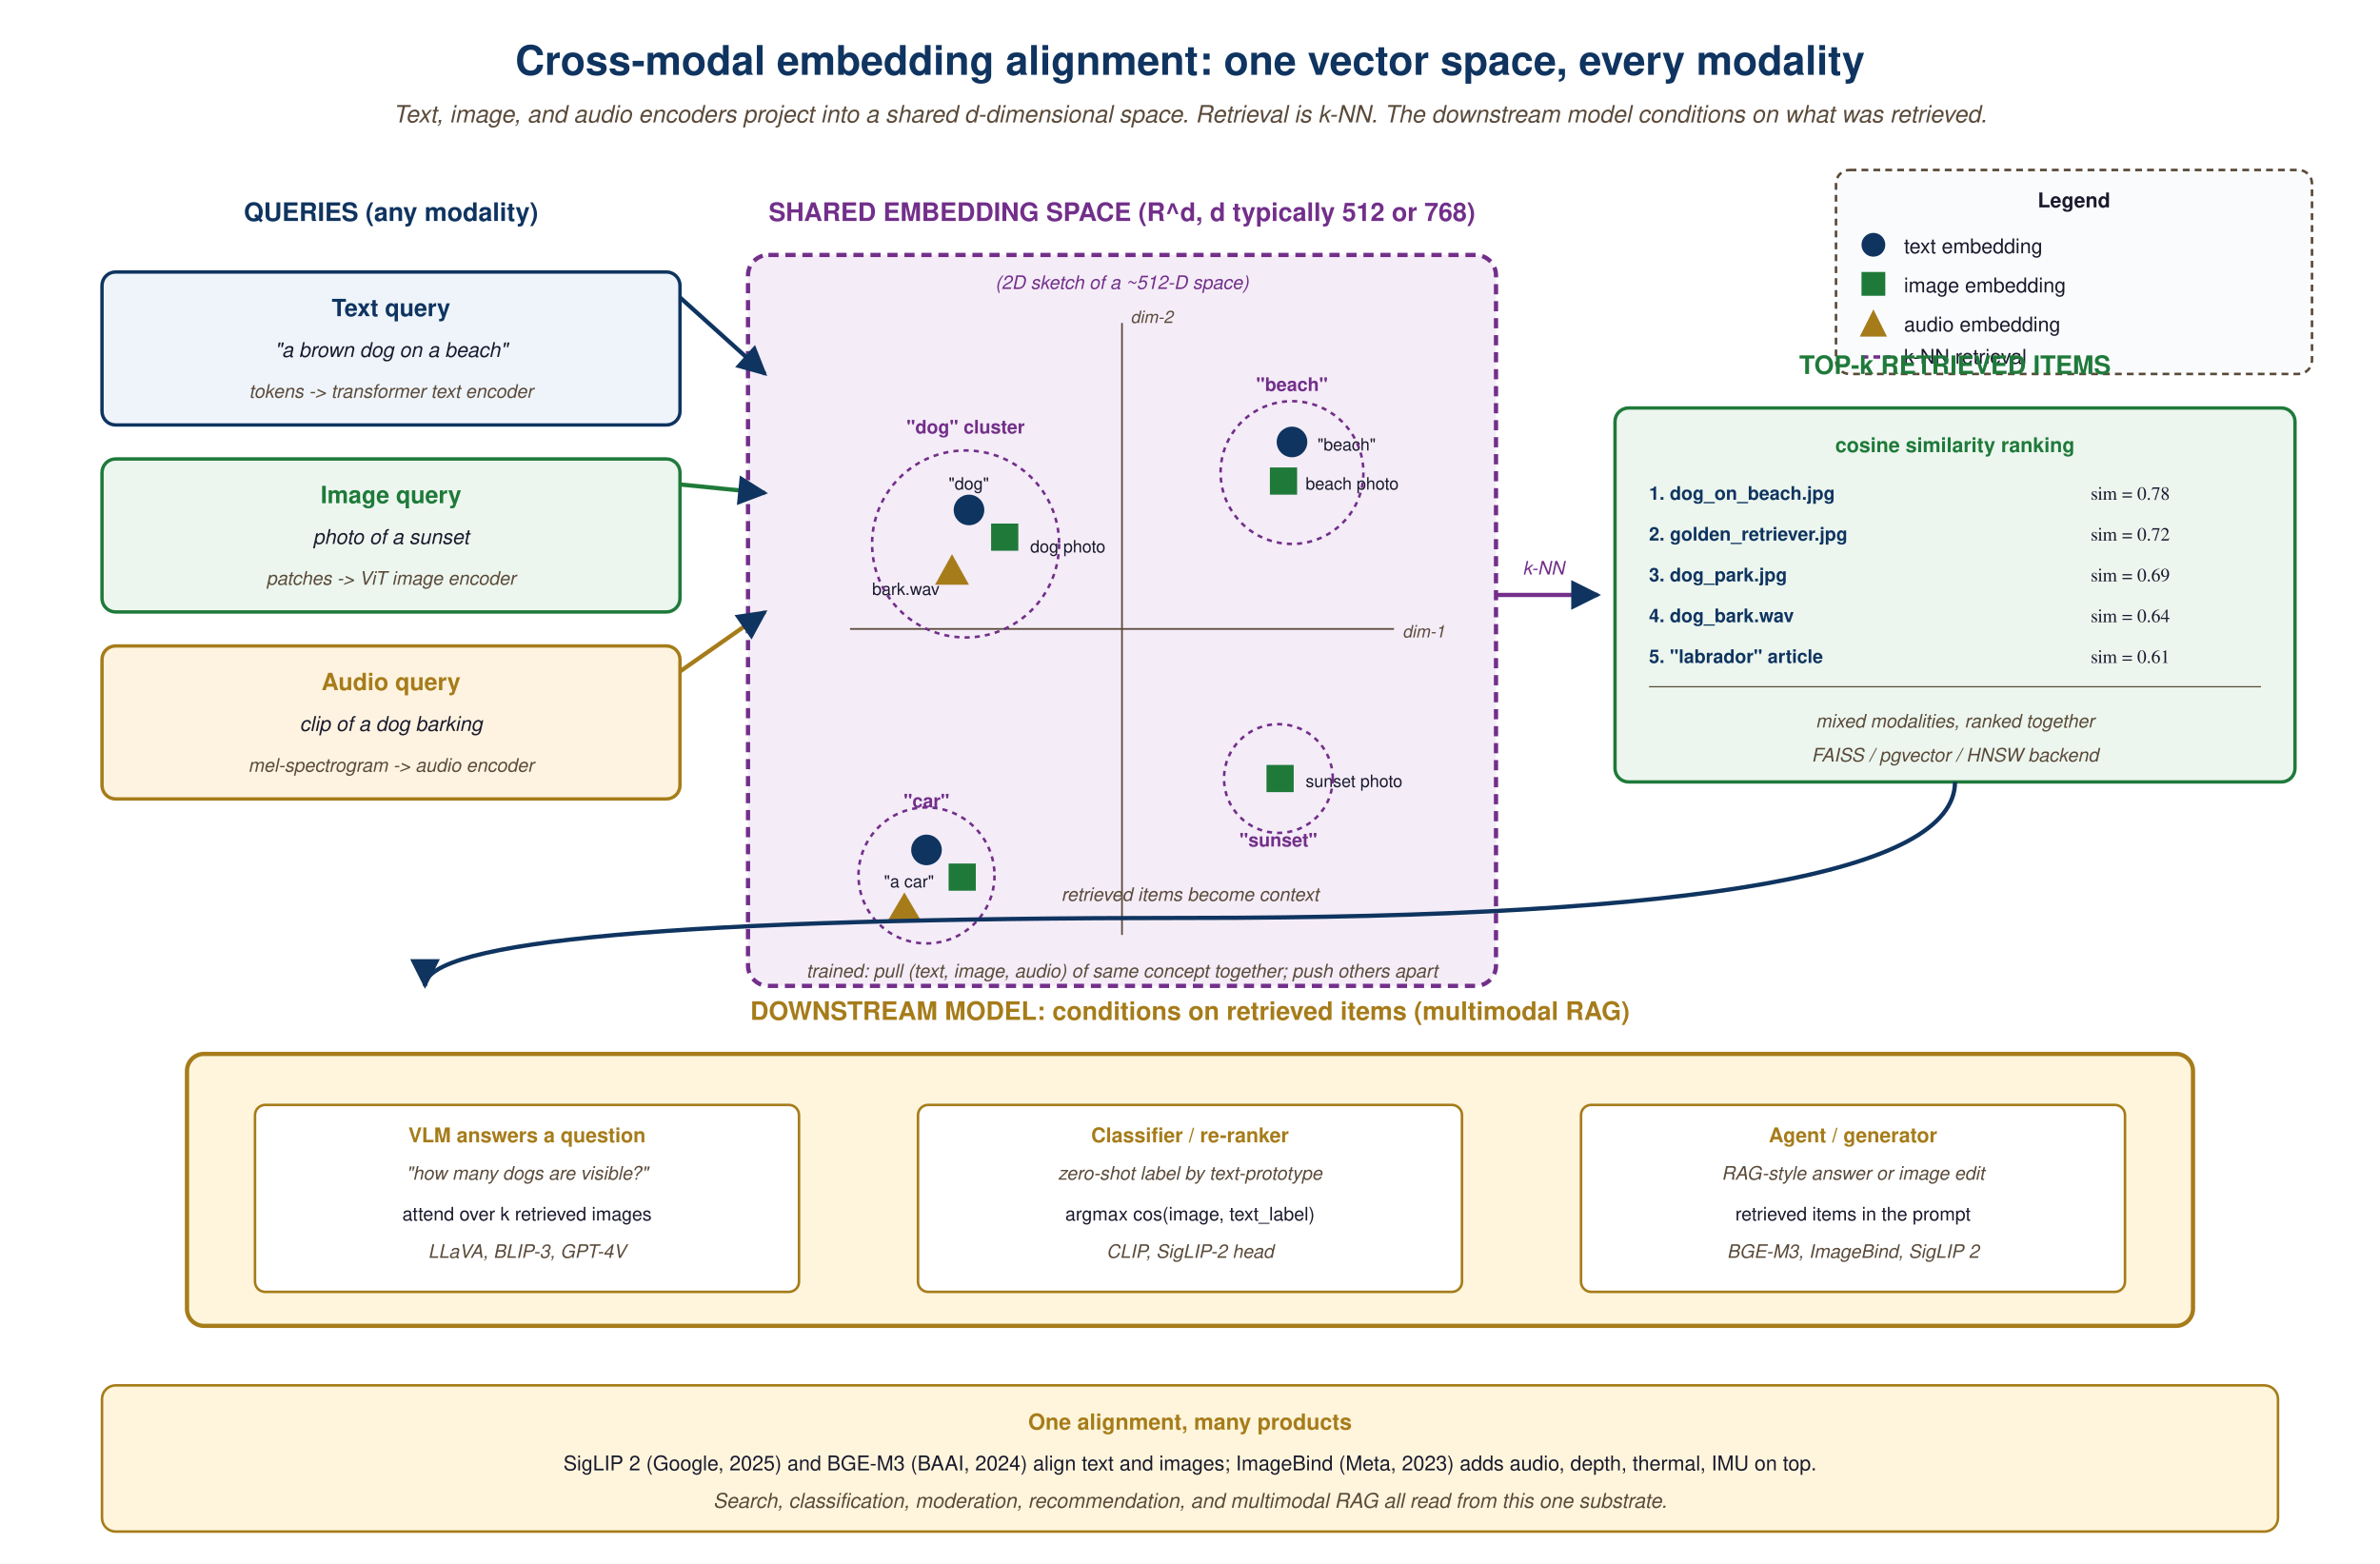
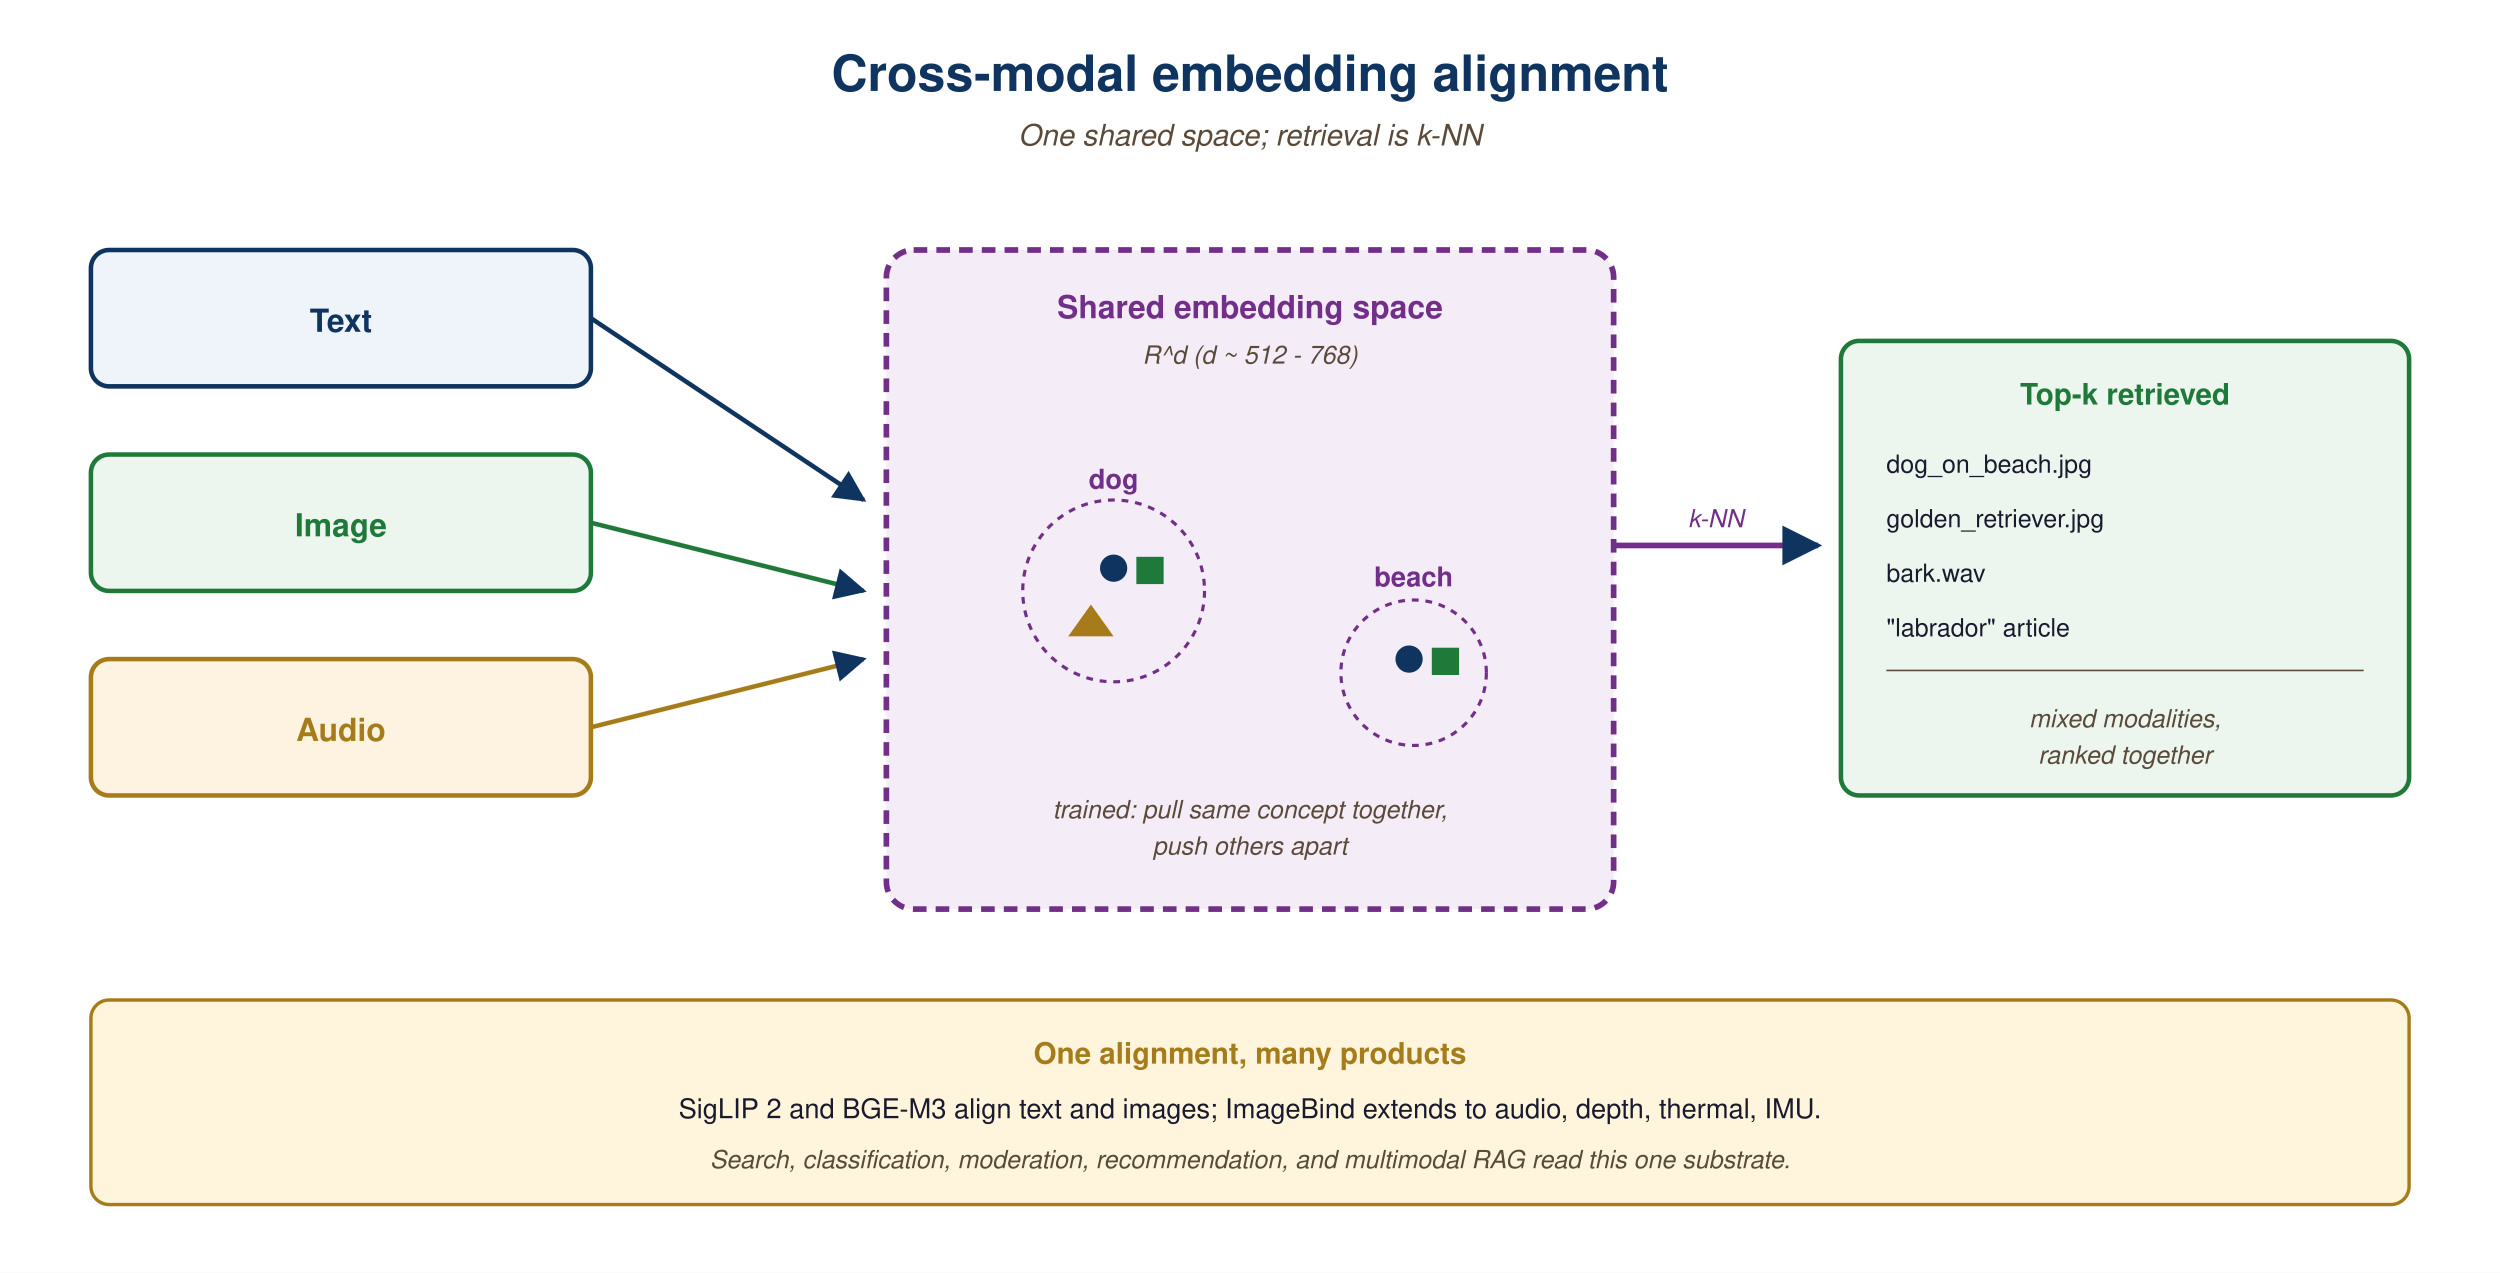
- <svg xmlns="http://www.w3.org/2000/svg" viewBox="0 0 1400 920" font-family="Helvetica, Arial, sans-serif">
-   <rect width="1400" height="920" fill="#ffffff" />
-   <text x="700" y="44" font-size="24" font-weight="700" text-anchor="middle" fill="#0f3460">Cross-modal embedding alignment: one vector space, every modality</text>
-   <text x="700" y="72" font-size="14" font-style="italic" text-anchor="middle" fill="#5a4a3a">Text, image, and audio encoders project into a shared d-dimensional space. Retrieval is k-NN. The downstream model conditions on what was retrieved.</text>
+ <svg xmlns="http://www.w3.org/2000/svg" viewBox="0 0 1100 560" font-family="Helvetica, Arial, sans-serif">
+   <rect width="1100" height="560" fill="#ffffff" />
+   <text x="550" y="40" font-size="22" font-weight="700" text-anchor="middle" fill="#0f3460">Cross-modal embedding alignment</text>
+   <text x="550" y="64" font-size="13" font-style="italic" text-anchor="middle" fill="#5a4a3a">One shared space; retrieval is k-NN</text>
  <defs>
    <marker id="arr7" viewBox="0 0 10 10" refX="9" refY="5" markerWidth="7" markerHeight="7" orient="auto-start-reverse">
      <path d="M 0 0 L 10 5 L 0 10 z" fill="#0f3460" />
    </marker>
-     <marker id="arr7dim" viewBox="0 0 10 10" refX="9" refY="5" markerWidth="6" markerHeight="6" orient="auto-start-reverse">
-       <path d="M 0 0 L 10 5 L 0 10 z" fill="#5a4a3a" />
-     </marker>
  </defs>
-   <g transform="translate(1080, 100)">
-     <rect x="0" y="0" width="280" height="120" rx="8" fill="#fafbfc" stroke="#5a4a3a" stroke-width="1.5" stroke-dasharray="4,3" />
-     <text x="140" y="22" font-size="12" font-weight="700" text-anchor="middle" fill="#1a1a2e">Legend</text>
-     <circle cx="22" cy="44" r="7" fill="#0f3460" />
-     <text x="40" y="49" font-size="12" fill="#1a1a2e">text embedding</text>
-     <rect x="15" y="60" width="14" height="14" fill="#1f7a3a" />
-     <text x="40" y="72" font-size="12" fill="#1a1a2e">image embedding</text>
-     <polygon points="22,82 30,98 14,98" fill="#a67c1a" />
-     <text x="40" y="95" font-size="12" fill="#1a1a2e">audio embedding</text>
-     <line x1="15" y1="110" x2="32" y2="110" stroke="#722f8a" stroke-width="2" stroke-dasharray="4,3" />
-     <text x="40" y="114" font-size="12" fill="#1a1a2e">k-NN retrieval</text>
+   <g transform="translate(40, 110)">
+     <rect x="0" y="0" width="220" height="60" rx="8" fill="#eef4fa" stroke="#0f3460" stroke-width="2" />
+     <text x="110" y="36" font-size="14" font-weight="700" text-anchor="middle" fill="#0f3460">Text</text>
  </g>
-   <g transform="translate(60, 130)">
-     <text x="170" y="0" font-size="15" font-weight="700" text-anchor="middle" fill="#0f3460">QUERIES (any modality)</text>
-     <g transform="translate(0, 30)">
-       <rect x="0" y="0" width="340" height="90" rx="8" fill="#eef4fa" stroke="#0f3460" stroke-width="2" />
-       <text x="170" y="26" font-size="14" font-weight="700" text-anchor="middle" fill="#0f3460">Text query</text>
-       <text x="170" y="50" font-size="12" text-anchor="middle" fill="#1a1a2e" font-style="italic">"a brown dog on a beach"</text>
-       <text x="170" y="74" font-size="11" font-style="italic" text-anchor="middle" fill="#5a4a3a">tokens -&gt; transformer text encoder</text>
-     </g>
-     <g transform="translate(0, 140)">
-       <rect x="0" y="0" width="340" height="90" rx="8" fill="#ecf6ee" stroke="#1f7a3a" stroke-width="2" />
-       <text x="170" y="26" font-size="14" font-weight="700" text-anchor="middle" fill="#1f7a3a">Image query</text>
-       <text x="170" y="50" font-size="12" text-anchor="middle" fill="#1a1a2e" font-style="italic">photo of a sunset</text>
-       <text x="170" y="74" font-size="11" font-style="italic" text-anchor="middle" fill="#5a4a3a">patches -&gt; ViT image encoder</text>
-     </g>
-     <g transform="translate(0, 250)">
-       <rect x="0" y="0" width="340" height="90" rx="8" fill="#fef3e0" stroke="#a67c1a" stroke-width="2" />
-       <text x="170" y="26" font-size="14" font-weight="700" text-anchor="middle" fill="#a67c1a">Audio query</text>
-       <text x="170" y="50" font-size="12" text-anchor="middle" fill="#1a1a2e" font-style="italic">clip of a dog barking</text>
-       <text x="170" y="74" font-size="11" font-style="italic" text-anchor="middle" fill="#5a4a3a">mel-spectrogram -&gt; audio encoder</text>
-     </g>
+   <g transform="translate(40, 200)">
+     <rect x="0" y="0" width="220" height="60" rx="8" fill="#ecf6ee" stroke="#1f7a3a" stroke-width="2" />
+     <text x="110" y="36" font-size="14" font-weight="700" text-anchor="middle" fill="#1f7a3a">Image</text>
  </g>
-   <g transform="translate(440, 130)">
-     <text x="220" y="0" font-size="15" font-weight="700" text-anchor="middle" fill="#722f8a">SHARED EMBEDDING SPACE (R^d, d typically 512 or 768)</text>
-     <rect x="0" y="20" width="440" height="430" rx="12" fill="#f4ecf7" stroke="#722f8a" stroke-width="2.5" stroke-dasharray="6,4" />
-     <line x1="60" y1="240" x2="380" y2="240" stroke="#5a4a3a" stroke-width="1" />
-     <line x1="220" y1="60" x2="220" y2="420" stroke="#5a4a3a" stroke-width="1" />
-     <text x="385" y="245" font-size="10" font-style="italic" fill="#5a4a3a">dim-1</text>
-     <text x="225" y="60" font-size="10" font-style="italic" fill="#5a4a3a">dim-2</text>
-     <text x="220" y="40" font-size="11" font-style="italic" text-anchor="middle" fill="#722f8a">(2D sketch of a ~512-D space)</text>
-     <circle cx="130" cy="170" r="9" fill="#0f3460" />
-     <text x="118" y="158" font-size="10" fill="#1a1a2e">"dog"</text>
-     <rect x="143" y="178" width="16" height="16" fill="#1f7a3a" />
-     <text x="166" y="195" font-size="10" fill="#1a1a2e">dog photo</text>
-     <polygon points="120,196 130,214 110,214" fill="#a67c1a" />
-     <text x="73" y="220" font-size="10" fill="#1a1a2e">bark.wav</text>
-     <circle cx="128" cy="190" r="55" fill="none" stroke="#722f8a" stroke-width="1.5" stroke-dasharray="3,3" />
-     <text x="128" y="125" font-size="11" font-weight="700" text-anchor="middle" fill="#722f8a">"dog" cluster</text>
-     <circle cx="320" cy="130" r="9" fill="#0f3460" />
-     <text x="335" y="135" font-size="10" fill="#1a1a2e">"beach"</text>
-     <rect x="307" y="145" width="16" height="16" fill="#1f7a3a" />
-     <text x="328" y="158" font-size="10" fill="#1a1a2e">beach photo</text>
-     <circle cx="320" cy="148" r="42" fill="none" stroke="#722f8a" stroke-width="1.5" stroke-dasharray="3,3" />
-     <text x="320" y="100" font-size="11" font-weight="700" text-anchor="middle" fill="#722f8a">"beach"</text>
-     <rect x="305" y="320" width="16" height="16" fill="#1f7a3a" />
-     <text x="328" y="333" font-size="10" fill="#1a1a2e">sunset photo</text>
-     <circle cx="312" cy="328" r="32" fill="none" stroke="#722f8a" stroke-width="1.5" stroke-dasharray="3,3" />
-     <text x="312" y="368" font-size="11" font-weight="700" text-anchor="middle" fill="#722f8a">"sunset"</text>
-     <circle cx="105" cy="370" r="9" fill="#0f3460" />
-     <text x="80" y="392" font-size="10" fill="#1a1a2e">"a car"</text>
-     <rect x="118" y="378" width="16" height="16" fill="#1f7a3a" />
-     <polygon points="92,395 102,412 82,412" fill="#a67c1a" />
-     <circle cx="105" cy="385" r="40" fill="none" stroke="#722f8a" stroke-width="1.5" stroke-dasharray="3,3" />
-     <text x="105" y="345" font-size="11" font-weight="700" text-anchor="middle" fill="#722f8a">"car"</text>
-     <text x="220" y="445" font-size="11" font-style="italic" text-anchor="middle" fill="#5a4a3a">trained: pull (text, image, audio) of same concept together; push others apart</text>
+   <g transform="translate(40, 290)">
+     <rect x="0" y="0" width="220" height="60" rx="8" fill="#fef3e0" stroke="#a67c1a" stroke-width="2" />
+     <text x="110" y="36" font-size="14" font-weight="700" text-anchor="middle" fill="#a67c1a">Audio</text>
  </g>
-   <line x1="400" y1="175" x2="450" y2="220" stroke="#0f3460" stroke-width="2.5" marker-end="url(#arr7)" />
-   <line x1="400" y1="285" x2="450" y2="290" stroke="#1f7a3a" stroke-width="2.5" marker-end="url(#arr7)" />
-   <line x1="400" y1="395" x2="450" y2="360" stroke="#a67c1a" stroke-width="2.5" marker-end="url(#arr7)" />
-   <line x1="880" y1="350" x2="940" y2="350" stroke="#722f8a" stroke-width="2.5" marker-end="url(#arr7)" />
-   <text x="908" y="338" font-size="11" font-style="italic" text-anchor="middle" fill="#722f8a">k-NN</text>
-   <g transform="translate(950, 220)">
-     <text x="200" y="0" font-size="15" font-weight="700" text-anchor="middle" fill="#1f7a3a">TOP-k RETRIEVED ITEMS</text>
-     <rect x="0" y="20" width="400" height="220" rx="8" fill="#ecf6ee" stroke="#1f7a3a" stroke-width="2" />
-     <text x="200" y="46" font-size="12" font-weight="700" text-anchor="middle" fill="#1f7a3a">cosine similarity ranking</text>
-     <text x="20" y="74" font-size="11" font-weight="700" fill="#0f3460">1. dog_on_beach.jpg</text>
-     <text x="280" y="74" font-size="11" font-family="Cambria, Cambria Math, serif" fill="#1a1a2e">sim = 0.78</text>
-     <text x="20" y="98" font-size="11" font-weight="700" fill="#0f3460">2. golden_retriever.jpg</text>
-     <text x="280" y="98" font-size="11" font-family="Cambria, Cambria Math, serif" fill="#1a1a2e">sim = 0.72</text>
-     <text x="20" y="122" font-size="11" font-weight="700" fill="#0f3460">3. dog_park.jpg</text>
-     <text x="280" y="122" font-size="11" font-family="Cambria, Cambria Math, serif" fill="#1a1a2e">sim = 0.69</text>
-     <text x="20" y="146" font-size="11" font-weight="700" fill="#0f3460">4. dog_bark.wav</text>
-     <text x="280" y="146" font-size="11" font-family="Cambria, Cambria Math, serif" fill="#1a1a2e">sim = 0.64</text>
-     <text x="20" y="170" font-size="11" font-weight="700" fill="#0f3460">5. "labrador" article</text>
-     <text x="280" y="170" font-size="11" font-family="Cambria, Cambria Math, serif" fill="#1a1a2e">sim = 0.61</text>
-     <line x1="20" y1="184" x2="380" y2="184" stroke="#5a4a3a" stroke-width="0.7" />
-     <text x="200" y="208" font-size="11" font-style="italic" text-anchor="middle" fill="#5a4a3a">mixed modalities, ranked together</text>
-     <text x="200" y="228" font-size="11" font-style="italic" text-anchor="middle" fill="#5a4a3a">FAISS / pgvector / HNSW backend</text>
+   <line x1="260" y1="140" x2="380" y2="220" stroke="#0f3460" stroke-width="2" marker-end="url(#arr7)" />
+   <line x1="260" y1="230" x2="380" y2="260" stroke="#1f7a3a" stroke-width="2" marker-end="url(#arr7)" />
+   <line x1="260" y1="320" x2="380" y2="290" stroke="#a67c1a" stroke-width="2" marker-end="url(#arr7)" />
+   <g transform="translate(390, 110)">
+     <rect x="0" y="0" width="320" height="290" rx="12" fill="#f4ecf7" stroke="#722f8a" stroke-width="2.5" stroke-dasharray="6,4" />
+     <text x="160" y="30" font-size="14" font-weight="700" text-anchor="middle" fill="#722f8a">Shared embedding space</text>
+     <text x="160" y="50" font-size="11" font-style="italic" text-anchor="middle" fill="#5a4a3a">R^d (d ~ 512 - 768)</text>
+     <circle cx="100" cy="140" r="6" fill="#0f3460" />
+     <rect x="110" y="135" width="12" height="12" fill="#1f7a3a" />
+     <polygon points="90,156 100,170 80,170" fill="#a67c1a" />
+     <circle cx="100" cy="150" r="40" fill="none" stroke="#722f8a" stroke-width="1.4" stroke-dasharray="3,3" />
+     <text x="100" y="105" font-size="12" font-weight="700" text-anchor="middle" fill="#722f8a">dog</text>
+     <circle cx="230" cy="180" r="6" fill="#0f3460" />
+     <rect x="240" y="175" width="12" height="12" fill="#1f7a3a" />
+     <circle cx="232" cy="186" r="32" fill="none" stroke="#722f8a" stroke-width="1.4" stroke-dasharray="3,3" />
+     <text x="232" y="148" font-size="12" font-weight="700" text-anchor="middle" fill="#722f8a">beach</text>
+     <text x="160" y="250" font-size="11" font-style="italic" text-anchor="middle" fill="#5a4a3a">trained: pull same concept together,</text>
+     <text x="160" y="266" font-size="11" font-style="italic" text-anchor="middle" fill="#5a4a3a">push others apart</text>
  </g>
-   <path d="M 1150 460 Q 1150 540 700 540 Q 250 540 250 580" fill="none" stroke="#0f3460" stroke-width="2.5" marker-end="url(#arr7)" />
-   <text x="700" y="530" font-size="11" font-style="italic" text-anchor="middle" fill="#5a4a3a">retrieved items become context</text>
-   <g transform="translate(110, 600)">
-     <text x="590" y="0" font-size="15" font-weight="700" text-anchor="middle" fill="#a67c1a">DOWNSTREAM MODEL: conditions on retrieved items (multimodal RAG)</text>
-     <rect x="0" y="20" width="1180" height="160" rx="10" fill="#fff5dc" stroke="#a67c1a" stroke-width="2.5" />
-     <g transform="translate(40, 50)">
-       <rect x="0" y="0" width="320" height="110" rx="6" fill="#ffffff" stroke="#a67c1a" stroke-width="1.5" />
-       <text x="160" y="22" font-size="12" font-weight="700" text-anchor="middle" fill="#a67c1a">VLM answers a question</text>
-       <text x="160" y="44" font-size="11" font-style="italic" text-anchor="middle" fill="#5a4a3a">"how many dogs are visible?"</text>
-       <text x="160" y="68" font-size="11" text-anchor="middle" fill="#1a1a2e">attend over k retrieved images</text>
-       <text x="160" y="90" font-size="11" font-style="italic" text-anchor="middle" fill="#5a4a3a">LLaVA, BLIP-3, GPT-4V</text>
-     </g>
-     <g transform="translate(430, 50)">
-       <rect x="0" y="0" width="320" height="110" rx="6" fill="#ffffff" stroke="#a67c1a" stroke-width="1.5" />
-       <text x="160" y="22" font-size="12" font-weight="700" text-anchor="middle" fill="#a67c1a">Classifier / re-ranker</text>
-       <text x="160" y="44" font-size="11" font-style="italic" text-anchor="middle" fill="#5a4a3a">zero-shot label by text-prototype</text>
-       <text x="160" y="68" font-size="11" text-anchor="middle" fill="#1a1a2e">argmax cos(image, text_label)</text>
-       <text x="160" y="90" font-size="11" font-style="italic" text-anchor="middle" fill="#5a4a3a">CLIP, SigLIP-2 head</text>
-     </g>
-     <g transform="translate(820, 50)">
-       <rect x="0" y="0" width="320" height="110" rx="6" fill="#ffffff" stroke="#a67c1a" stroke-width="1.5" />
-       <text x="160" y="22" font-size="12" font-weight="700" text-anchor="middle" fill="#a67c1a">Agent / generator</text>
-       <text x="160" y="44" font-size="11" font-style="italic" text-anchor="middle" fill="#5a4a3a">RAG-style answer or image edit</text>
-       <text x="160" y="68" font-size="11" text-anchor="middle" fill="#1a1a2e">retrieved items in the prompt</text>
-       <text x="160" y="90" font-size="11" font-style="italic" text-anchor="middle" fill="#5a4a3a">BGE-M3, ImageBind, SigLIP 2</text>
-     </g>
+   <line x1="710" y1="240" x2="800" y2="240" stroke="#722f8a" stroke-width="2.5" marker-end="url(#arr7)" />
+   <text x="755" y="232" font-size="11" font-style="italic" text-anchor="middle" fill="#722f8a">k-NN</text>
+   <g transform="translate(810, 150)">
+     <rect x="0" y="0" width="250" height="200" rx="8" fill="#ecf6ee" stroke="#1f7a3a" stroke-width="2" />
+     <text x="125" y="28" font-size="13" font-weight="700" text-anchor="middle" fill="#1f7a3a">Top-k retrieved</text>
+     <text x="20" y="58" font-size="11" fill="#1a1a2e">dog_on_beach.jpg</text>
+     <text x="20" y="82" font-size="11" fill="#1a1a2e">golden_retriever.jpg</text>
+     <text x="20" y="106" font-size="11" fill="#1a1a2e">bark.wav</text>
+     <text x="20" y="130" font-size="11" fill="#1a1a2e">"labrador" article</text>
+     <line x1="20" y1="145" x2="230" y2="145" stroke="#5a4a3a" stroke-width="0.7" />
+     <text x="125" y="170" font-size="11" font-style="italic" text-anchor="middle" fill="#5a4a3a">mixed modalities,</text>
+     <text x="125" y="186" font-size="11" font-style="italic" text-anchor="middle" fill="#5a4a3a">ranked together</text>
  </g>
-   <g transform="translate(60, 815)">
-     <rect x="0" y="0" width="1280" height="86" rx="8" fill="#fff5dc" stroke="#a67c1a" stroke-width="1.5" />
-     <text x="640" y="26" font-size="13" font-weight="700" text-anchor="middle" fill="#a67c1a">One alignment, many products</text>
-     <text x="640" y="50" font-size="12" text-anchor="middle" fill="#1a1a2e">SigLIP 2 (Google, 2025) and BGE-M3 (BAAI, 2024) align text and images; ImageBind (Meta, 2023) adds audio, depth, thermal, IMU on top.</text>
-     <text x="640" y="72" font-size="12" font-style="italic" text-anchor="middle" fill="#5a4a3a">Search, classification, moderation, recommendation, and multimodal RAG all read from this one substrate.</text>
+   <g transform="translate(40, 440)">
+     <rect x="0" y="0" width="1020" height="90" rx="8" fill="#fff5dc" stroke="#a67c1a" stroke-width="1.5" />
+     <text x="510" y="28" font-size="13" font-weight="700" text-anchor="middle" fill="#a67c1a">One alignment, many products</text>
+     <text x="510" y="52" font-size="12" text-anchor="middle" fill="#1a1a2e">SigLIP 2 and BGE-M3 align text and images; ImageBind extends to audio, depth, thermal, IMU.</text>
+     <text x="510" y="74" font-size="11" font-style="italic" text-anchor="middle" fill="#5a4a3a">Search, classification, moderation, recommendation, and multimodal RAG read this one substrate.</text>
  </g>
</svg>
